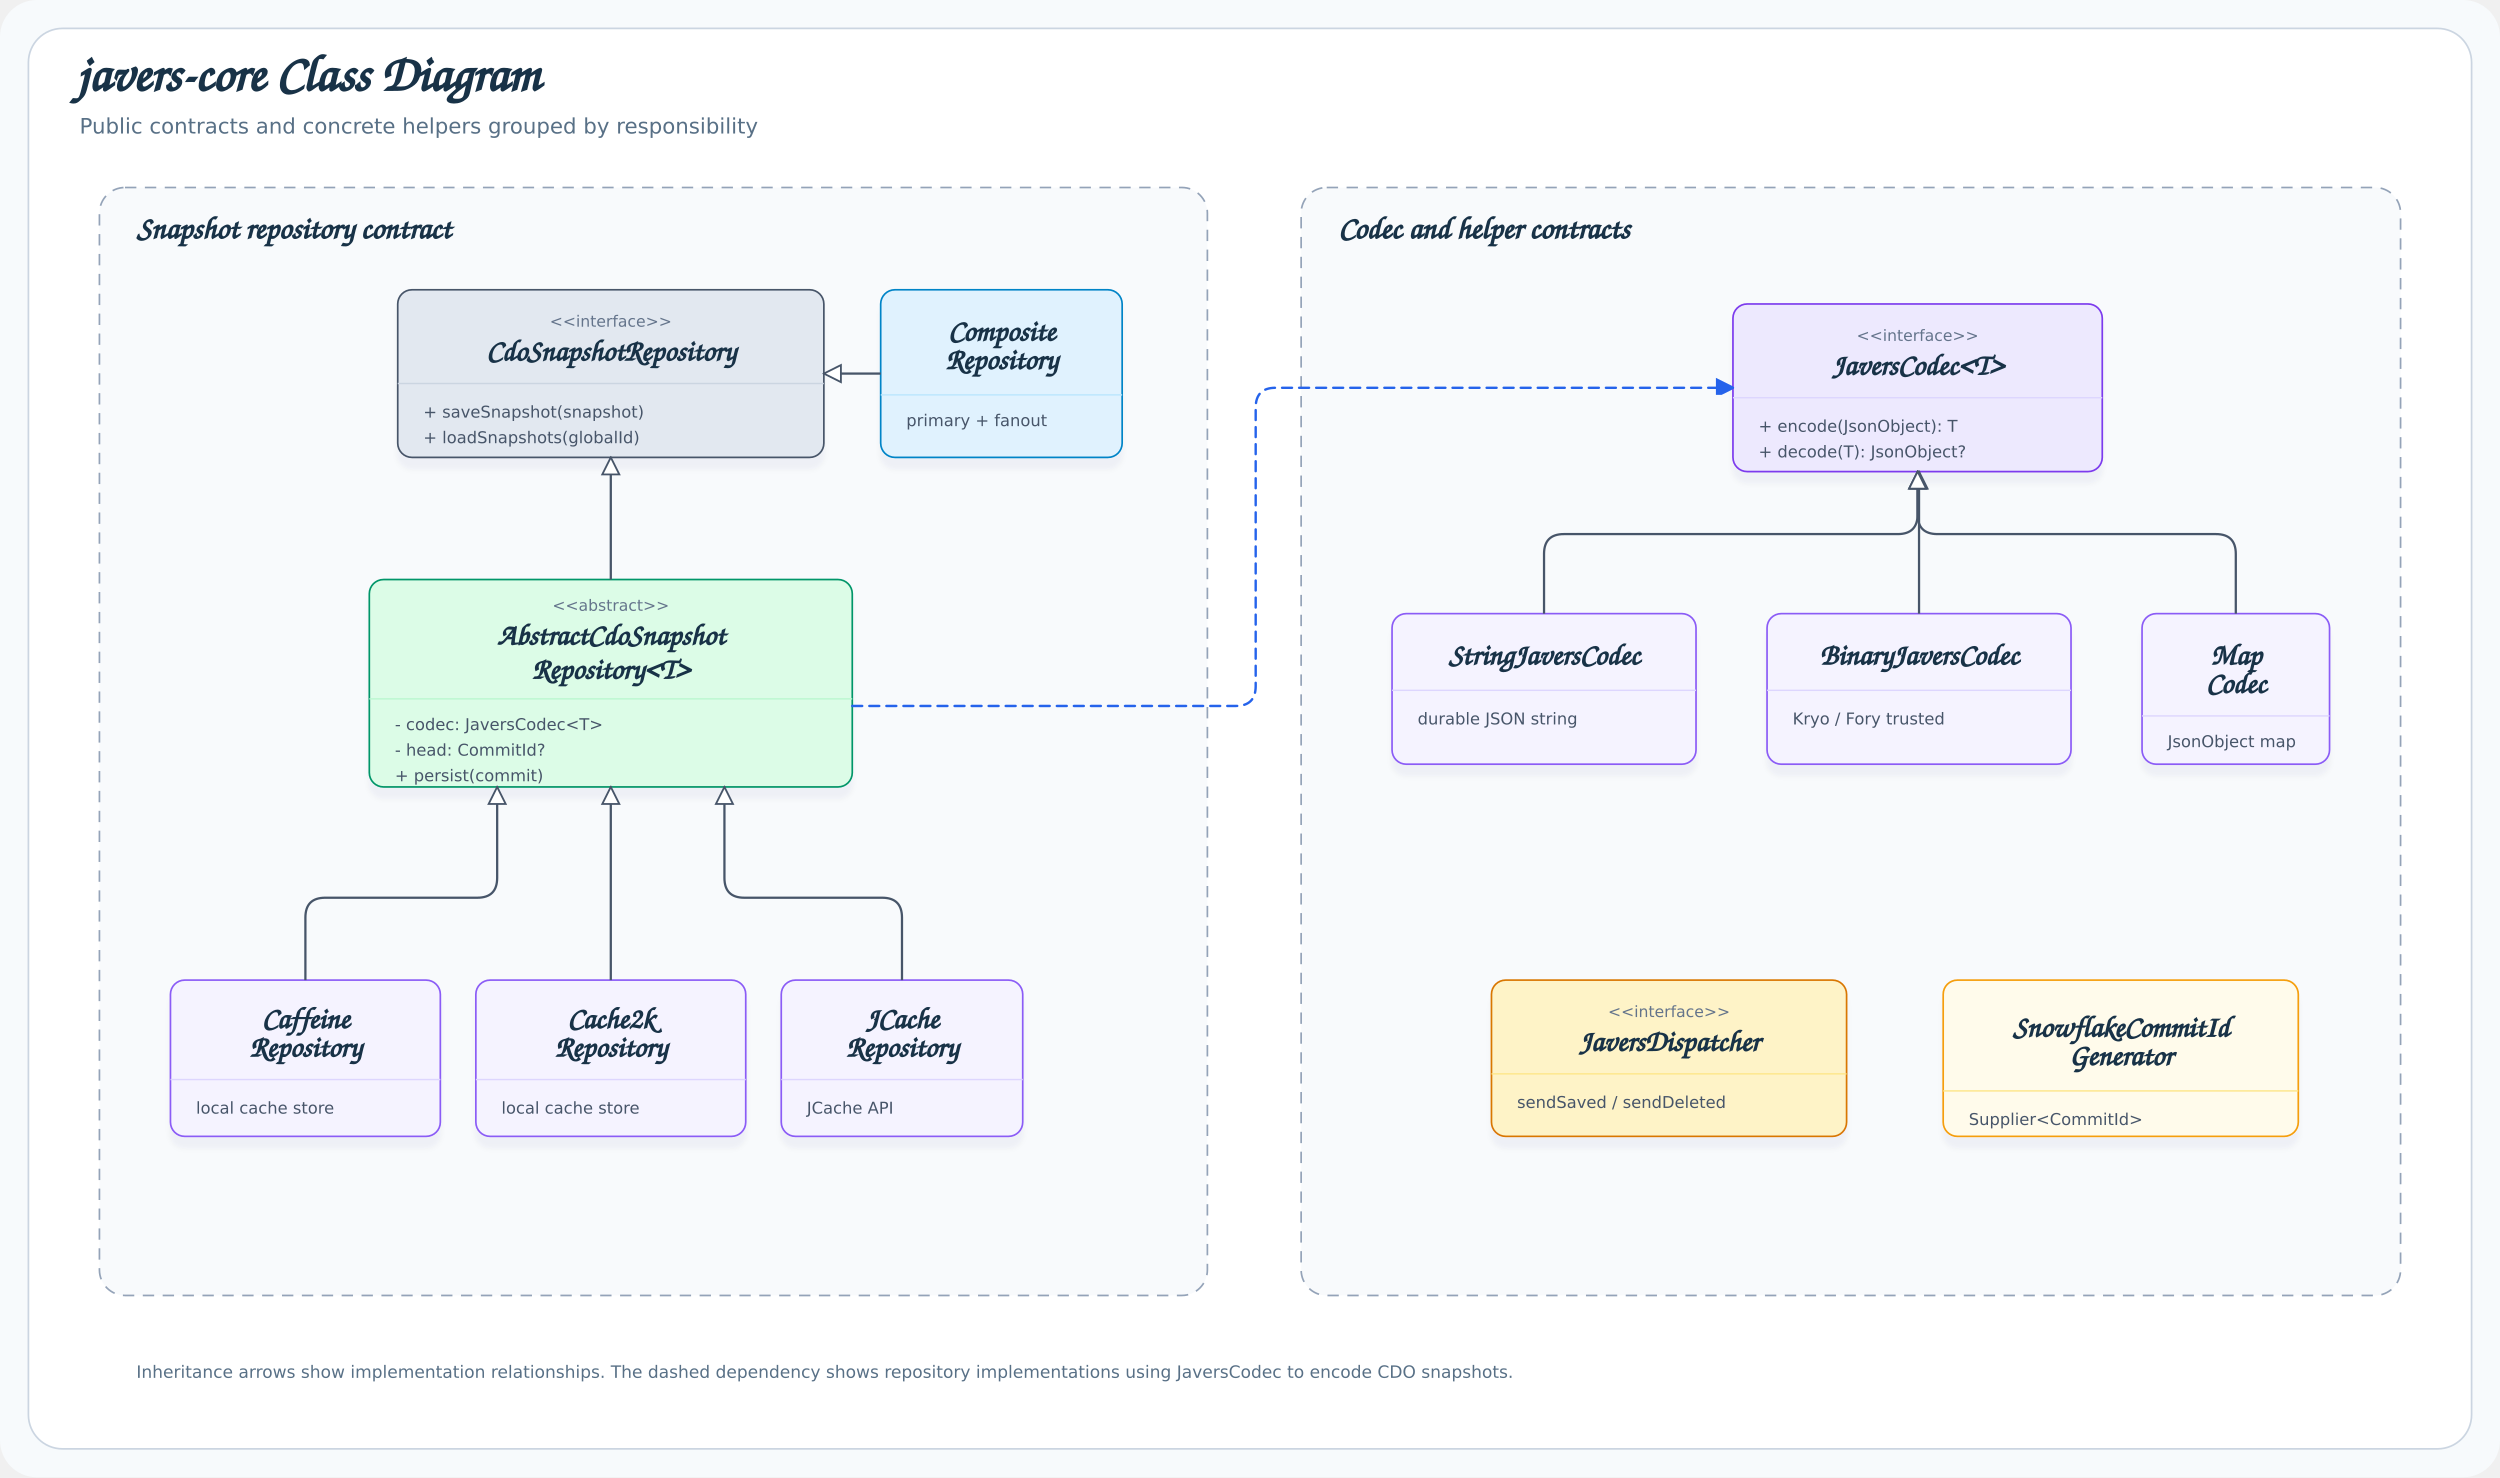
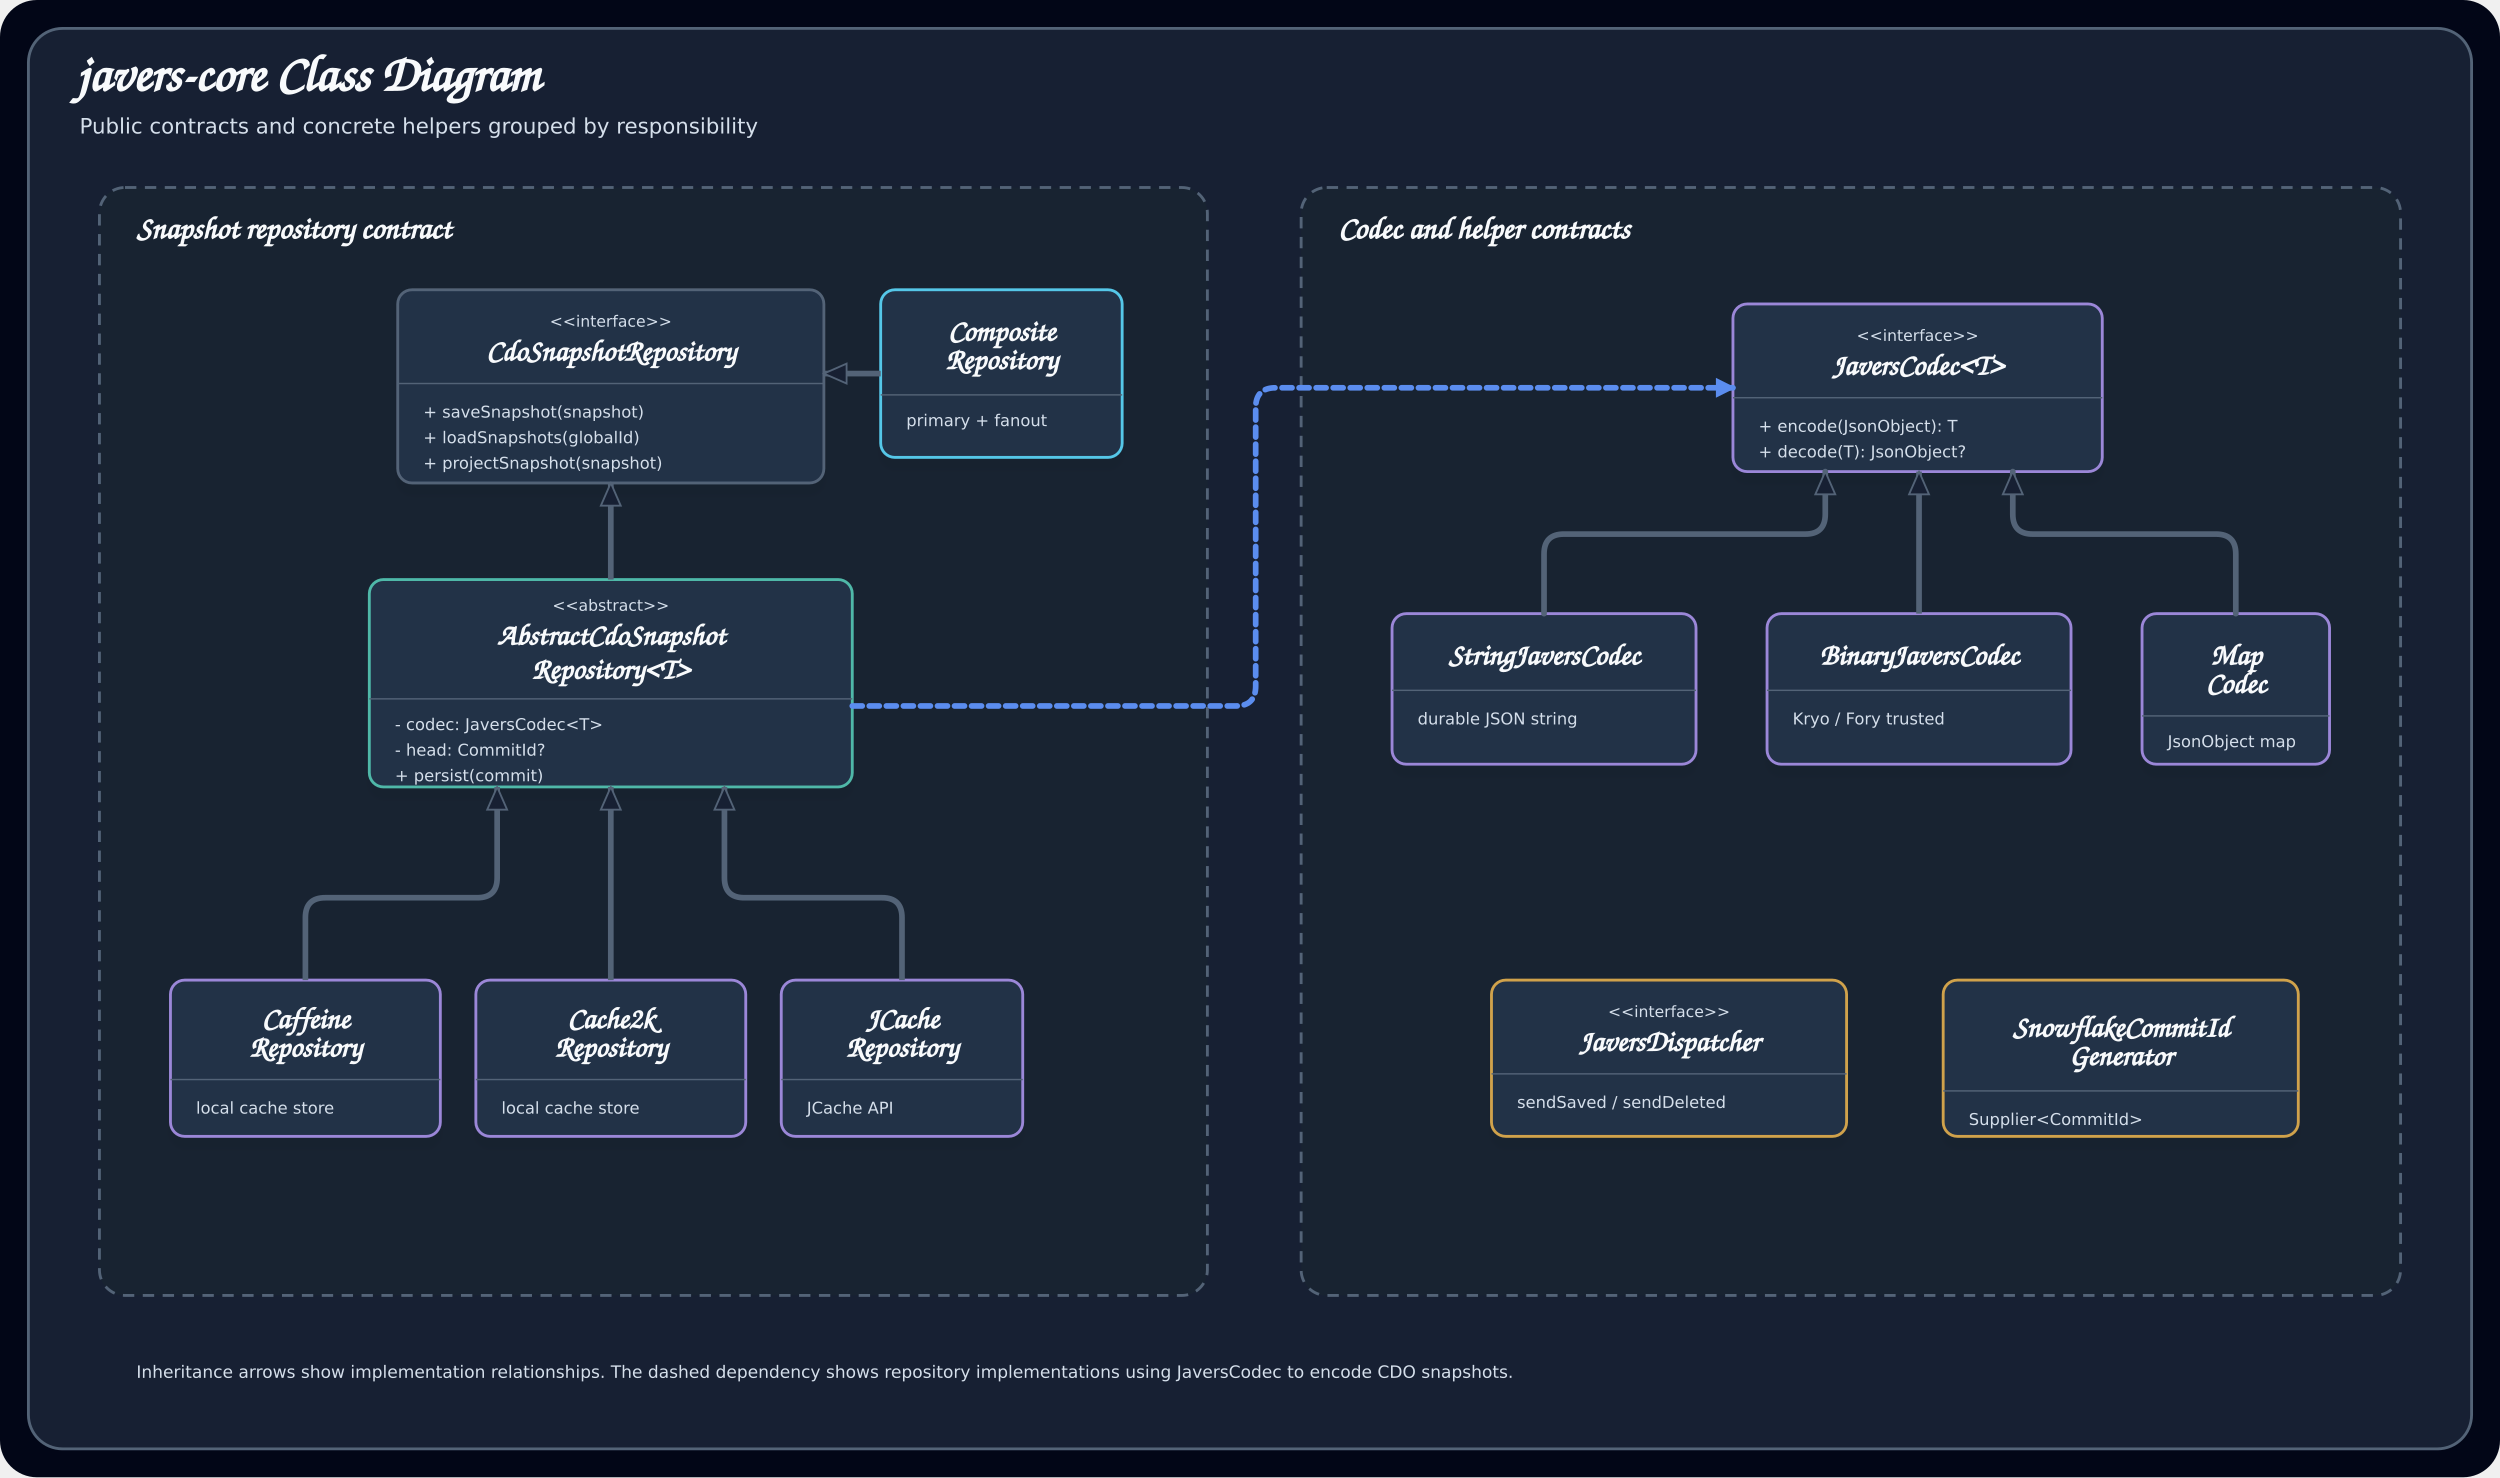
<svg xmlns="http://www.w3.org/2000/svg" width="1760" height="1040" viewBox="0 0 1760 1040" role="img" aria-label="javers-core class diagram">
  <defs>
    <filter id="softShadow" x="-20%" y="-20%" width="140%" height="140%">
-       <feDropShadow dx="0" dy="8" stdDeviation="2" flood-color="#334155" flood-opacity="0.04" />
+       <feDropShadow dx="0" dy="8" stdDeviation="2" flood-color="#000814" flood-opacity="0.04" />
    </filter>
-     <marker id="arrowInherit" markerUnits="userSpaceOnUse" markerWidth="14" markerHeight="14" refX="13" refY="7" orient="auto">
-       <path d="M 13 7 L 1 1 L 1 13 Z" fill="#ffffff" stroke="#475569" stroke-width="1.3" stroke-dasharray="none" style="stroke-dasharray:none" />
+     <marker id="arrowInherit" markerUnits="userSpaceOnUse" markerWidth="18" markerHeight="16" refX="17" refY="8" orient="auto">
+       <path d="M 17 8 L 1 1 L 1 15 Z" fill="#172033" stroke="#536377" stroke-width="1.3" stroke-dasharray="none" style="stroke-dasharray:none" />
    </marker>
-     <marker id="arrowUse" markerUnits="userSpaceOnUse" markerWidth="12" markerHeight="12" refX="12" refY="7" orient="auto">
-       <path d="M 0 0 L 14 7 L 0 14 Z" fill="#2563eb" stroke-dasharray="none" style="stroke-dasharray:none" />
+     <marker id="arrowUse" markerUnits="userSpaceOnUse" markerWidth="14" markerHeight="14" refX="12" refY="7" orient="auto">
+       <path d="M 0 0 L 14 7 L 0 14 Z" fill="#5b8def" stroke-dasharray="none" style="stroke-dasharray:none" />
    </marker>
    <style>
- .title{font-family:'Architects Daughter','Comic Sans MS',cursive;font-size:36px;fill:#183247;font-weight:700}
- .subtitle{font-family:'Comic Mono','Comic Sans MS','DejaVu Sans',sans-serif;font-size:15px;fill:#587086}
- .lane{font-family:'Architects Daughter','Comic Sans MS',cursive;font-size:22px;fill:#183247;font-weight:700}
- .className{font-family:'Architects Daughter','Comic Sans MS',cursive;font-size:21px;fill:#183247;font-weight:700}
- .stereo{font-family:'Comic Mono','Comic Sans MS','DejaVu Sans',sans-serif;font-size:11px;fill:#64748b}
- .member{font-family:'Comic Mono','Comic Sans MS','DejaVu Sans',sans-serif;font-size:11.5px;fill:#475569}
- .small{font-family:'Comic Mono','Comic Sans MS','DejaVu Sans',sans-serif;font-size:12px;fill:#587086}
+ .title{font-family:'Architects Daughter','Comic Sans MS',cursive;font-size:36px;fill:#f8fafc;font-weight:700}
+ .subtitle{font-family:'Comic Mono','Comic Sans MS','DejaVu Sans',sans-serif;font-size:15px;fill:#d5dfeb}
+ .lane{font-family:'Architects Daughter','Comic Sans MS',cursive;font-size:22px;fill:#f8fafc;font-weight:700}
+ .className{font-family:'Architects Daughter','Comic Sans MS',cursive;font-size:21px;fill:#f8fafc;font-weight:700}
+ .stereo{font-family:'Comic Mono','Comic Sans MS','DejaVu Sans',sans-serif;font-size:11px;fill:#d5dfeb}
+ .member{font-family:'Comic Mono','Comic Sans MS','DejaVu Sans',sans-serif;font-size:11.5px;fill:#d5dfeb}
+ .small{font-family:'Comic Mono','Comic Sans MS','DejaVu Sans',sans-serif;font-size:12px;fill:#d5dfeb}
</style>
  </defs>
-   <rect x="0" y="0" width="1760" height="1040" rx="26" fill="#f7fafc" />
-   <rect x="20" y="20" width="1720" height="1000" rx="24" fill="#ffffff" stroke="#cbd5e1" stroke-width="1.2" />
+   <rect x="0" y="0" width="1760" height="1040" rx="26" fill="#020617" />
+   <rect x="20" y="20" width="1720" height="1000" rx="24" fill="#172033" stroke="#536377" stroke-width="2" />
  <text class="title" x="54" y="64">javers-core Class Diagram</text>
  <text class="subtitle" x="56" y="94">Public contracts and concrete helpers grouped by responsibility</text>
-   <rect x="70" y="132" width="780" height="780" rx="18" fill="#f8fafc" stroke="#94a3b8" stroke-width="1.2" stroke-dasharray="8 6" />
+   <rect x="70" y="132" width="780" height="780" rx="18" fill="#182331" stroke="#536377" stroke-width="2" stroke-dasharray="8 6" />
  <text class="lane" x="96" y="168">Snapshot repository contract</text>
-   <rect x="280" y="204" width="300" height="118" rx="10" fill="#e2e8f0" stroke="#475569" stroke-width="1.2" filter="url(#softShadow)" />
+   <rect class="card" x="280" y="204" width="300" height="136" rx="10" fill="#223047" stroke="#536377" stroke-width="2" filter="url(#softShadow)" />
  <text class="stereo" x="430" y="230" text-anchor="middle">&lt;&lt;interface&gt;&gt;</text>
  <text class="className" x="430" y="254" text-anchor="middle">CdoSnapshotRepository</text>
-   <path d="M 280,270 H580" stroke="#cbd5e1" stroke-width="1" />
+   <path d="M 280,270 H580" stroke="#536377" stroke-width="1" />
  <text class="member" x="298" y="294">+ saveSnapshot(snapshot)</text>
  <text class="member" x="298" y="312">+ loadSnapshots(globalId)</text>
-   <rect x="620" y="204" width="170" height="118" rx="10" fill="#e0f2fe" stroke="#0284c7" stroke-width="1.2" filter="url(#softShadow)" />
+   <text class="member" x="298" y="330">+ projectSnapshot(snapshot)</text>
+   <rect class="card" x="620" y="204" width="170" height="118" rx="10" fill="#223047" stroke="#55c7e8" stroke-width="2" filter="url(#softShadow)" />
  <text class="className" x="705" y="240" text-anchor="middle">Composite</text>
  <text class="className" x="705" y="260" text-anchor="middle">Repository</text>
-   <path d="M 620,278 H790" stroke="#bae6fd" stroke-width="1" />
+   <path d="M 620,278 H790" stroke="#536377" stroke-width="1" />
  <text class="member" x="638" y="300">primary + fanout</text>
-   <rect x="260" y="408" width="340" height="146" rx="10" fill="#dcfce7" stroke="#059669" stroke-width="1.2" filter="url(#softShadow)" />
+   <rect class="card" x="260" y="408" width="340" height="146" rx="10" fill="#223047" stroke="#4fb8a8" stroke-width="2" filter="url(#softShadow)" />
  <text class="stereo" x="430" y="430" text-anchor="middle">&lt;&lt;abstract&gt;&gt;</text>
  <text class="className" x="430" y="454" text-anchor="middle">AbstractCdoSnapshot</text>
  <text class="className" x="430" y="478" text-anchor="middle">Repository&lt;T&gt;</text>
-   <path d="M 260,492 H600" stroke="#bbf7d0" stroke-width="1" />
+   <path d="M 260,492 H600" stroke="#536377" stroke-width="1" />
  <text class="member" x="278" y="514">- codec: JaversCodec&lt;T&gt;</text>
  <text class="member" x="278" y="532">- head: CommitId?</text>
  <text class="member" x="278" y="550">+ persist(commit)</text>
-   <rect x="120" y="690" width="190" height="110" rx="10" fill="#f5f3ff" stroke="#8b5cf6" stroke-width="1.2" filter="url(#softShadow)" />
+   <rect class="card" x="120" y="690" width="190" height="110" rx="10" fill="#223047" stroke="#9b87d8" stroke-width="2" filter="url(#softShadow)" />
  <text class="className" x="215" y="724" text-anchor="middle">Caffeine</text>
  <text class="className" x="215" y="744" text-anchor="middle">Repository</text>
-   <path d="M 120,760 H310" stroke="#ddd6fe" stroke-width="1" />
+   <path d="M 120,760 H310" stroke="#536377" stroke-width="1" />
  <text class="member" x="138" y="784">local cache store</text>
-   <rect x="335" y="690" width="190" height="110" rx="10" fill="#f5f3ff" stroke="#8b5cf6" stroke-width="1.2" filter="url(#softShadow)" />
+   <rect class="card" x="335" y="690" width="190" height="110" rx="10" fill="#223047" stroke="#9b87d8" stroke-width="2" filter="url(#softShadow)" />
  <text class="className" x="430" y="724" text-anchor="middle">Cache2k</text>
  <text class="className" x="430" y="744" text-anchor="middle">Repository</text>
-   <path d="M 335,760 H525" stroke="#ddd6fe" stroke-width="1" />
+   <path d="M 335,760 H525" stroke="#536377" stroke-width="1" />
  <text class="member" x="353" y="784">local cache store</text>
-   <rect x="550" y="690" width="170" height="110" rx="10" fill="#f5f3ff" stroke="#8b5cf6" stroke-width="1.2" filter="url(#softShadow)" />
+   <rect class="card" x="550" y="690" width="170" height="110" rx="10" fill="#223047" stroke="#9b87d8" stroke-width="2" filter="url(#softShadow)" />
  <text class="className" x="635" y="724" text-anchor="middle">JCache</text>
  <text class="className" x="635" y="744" text-anchor="middle">Repository</text>
-   <path d="M 550,760 H720" stroke="#ddd6fe" stroke-width="1" />
+   <path d="M 550,760 H720" stroke="#536377" stroke-width="1" />
  <text class="member" x="568" y="784">JCache API</text>
-   <rect x="916" y="132" width="774" height="780" rx="18" fill="#f8fafc" stroke="#94a3b8" stroke-width="1.2" stroke-dasharray="8 6" />
+   <rect x="916" y="132" width="774" height="780" rx="18" fill="#182331" stroke="#536377" stroke-width="2" stroke-dasharray="8 6" />
  <text class="lane" x="942" y="168">Codec and helper contracts</text>
-   <rect x="1220" y="214" width="260" height="118" rx="10" fill="#ede9fe" stroke="#7c3aed" stroke-width="1.2" filter="url(#softShadow)" />
+   <rect class="card" x="1220" y="214" width="260" height="118" rx="10" fill="#223047" stroke="#9b87d8" stroke-width="2" filter="url(#softShadow)" />
  <text class="stereo" x="1350" y="240" text-anchor="middle">&lt;&lt;interface&gt;&gt;</text>
  <text class="className" x="1350" y="264" text-anchor="middle">JaversCodec&lt;T&gt;</text>
-   <path d="M 1220,280 H1480" stroke="#ddd6fe" stroke-width="1" />
+   <path d="M 1220,280 H1480" stroke="#536377" stroke-width="1" />
  <text class="member" x="1238" y="304">+ encode(JsonObject): T</text>
  <text class="member" x="1238" y="322">+ decode(T): JsonObject?</text>
-   <rect x="980" y="432" width="214" height="106" rx="10" fill="#f5f3ff" stroke="#8b5cf6" stroke-width="1.2" filter="url(#softShadow)" />
+   <rect class="card" x="980" y="432" width="214" height="106" rx="10" fill="#223047" stroke="#9b87d8" stroke-width="2" filter="url(#softShadow)" />
  <text class="className" x="1087" y="468" text-anchor="middle">StringJaversCodec</text>
-   <path d="M 980,486 H1194" stroke="#ddd6fe" stroke-width="1" />
+   <path d="M 980,486 H1194" stroke="#536377" stroke-width="1" />
  <text class="member" x="998" y="510">durable JSON string</text>
-   <rect x="1244" y="432" width="214" height="106" rx="10" fill="#f5f3ff" stroke="#8b5cf6" stroke-width="1.2" filter="url(#softShadow)" />
+   <rect class="card" x="1244" y="432" width="214" height="106" rx="10" fill="#223047" stroke="#9b87d8" stroke-width="2" filter="url(#softShadow)" />
  <text class="className" x="1351" y="468" text-anchor="middle">BinaryJaversCodec</text>
-   <path d="M 1244,486 H1458" stroke="#ddd6fe" stroke-width="1" />
+   <path d="M 1244,486 H1458" stroke="#536377" stroke-width="1" />
  <text class="member" x="1262" y="510">Kryo / Fory trusted</text>
-   <rect x="1508" y="432" width="132" height="106" rx="10" fill="#f5f3ff" stroke="#8b5cf6" stroke-width="1.2" filter="url(#softShadow)" />
+   <rect class="card" x="1508" y="432" width="132" height="106" rx="10" fill="#223047" stroke="#9b87d8" stroke-width="2" filter="url(#softShadow)" />
  <text class="className" x="1574" y="468" text-anchor="middle">Map</text>
  <text class="className" x="1574" y="488" text-anchor="middle">Codec</text>
-   <path d="M 1508,504 H1640" stroke="#ddd6fe" stroke-width="1" />
+   <path d="M 1508,504 H1640" stroke="#536377" stroke-width="1" />
  <text class="member" x="1526" y="526">JsonObject map</text>
-   <rect x="1050" y="690" width="250" height="110" rx="10" fill="#fef3c7" stroke="#d97706" stroke-width="1.2" filter="url(#softShadow)" />
+   <rect class="card" x="1050" y="690" width="250" height="110" rx="10" fill="#223047" stroke="#d0a24c" stroke-width="2" filter="url(#softShadow)" />
  <text class="stereo" x="1175" y="716" text-anchor="middle">&lt;&lt;interface&gt;&gt;</text>
  <text class="className" x="1175" y="740" text-anchor="middle">JaversDispatcher</text>
-   <path d="M 1050,756 H1300" stroke="#fde68a" stroke-width="1" />
+   <path d="M 1050,756 H1300" stroke="#536377" stroke-width="1" />
  <text class="member" x="1068" y="780">sendSaved / sendDeleted</text>
-   <rect x="1368" y="690" width="250" height="110" rx="10" fill="#fffbeb" stroke="#f59e0b" stroke-width="1.2" filter="url(#softShadow)" />
+   <rect class="card" x="1368" y="690" width="250" height="110" rx="10" fill="#223047" stroke="#d0a24c" stroke-width="2" filter="url(#softShadow)" />
  <text class="className" x="1493" y="730" text-anchor="middle">SnowflakeCommitId</text>
  <text class="className" x="1493" y="750" text-anchor="middle">Generator</text>
-   <path d="M 1368,768 H1618" stroke="#fde68a" stroke-width="1" />
+   <path d="M 1368,768 H1618" stroke="#536377" stroke-width="1" />
  <text class="member" x="1386" y="792">Supplier&lt;CommitId&gt;</text>
-   <path d="M 430,408 L 430,322" fill="none" stroke="#475569" stroke-width="1.6" marker-end="url(#arrowInherit)" />
-   <path d="M 620,263 L 580,263" fill="none" stroke="#475569" stroke-width="1.6" marker-end="url(#arrowInherit)" />
-   <path d="M 215,690 L 215,646 Q 215,632 229,632 L 336,632 Q 350,632 350,618 L 350,554" fill="none" stroke="#475569" stroke-width="1.6" marker-end="url(#arrowInherit)" />
-   <path d="M 430,690 L 430,554" fill="none" stroke="#475569" stroke-width="1.6" marker-end="url(#arrowInherit)" />
-   <path d="M 635,690 L 635,646 Q 635,632 621,632 L 524,632 Q 510,632 510,618 L 510,554" fill="none" stroke="#475569" stroke-width="1.6" marker-end="url(#arrowInherit)" />
-   <path d="M 1087,432 L 1087,390 Q 1087,376 1101,376 L 1336,376 Q 1350,376 1350,362 L 1350,332" fill="none" stroke="#475569" stroke-width="1.6" marker-end="url(#arrowInherit)" />
-   <path d="M 1351,432 L 1351,332" fill="none" stroke="#475569" stroke-width="1.6" marker-end="url(#arrowInherit)" />
-   <path d="M 1574,432 L 1574,390 Q 1574,376 1560,376 L 1364,376 Q 1350,376 1350,362 L 1350,332" fill="none" stroke="#475569" stroke-width="1.6" marker-end="url(#arrowInherit)" />
-   <path d="M 600,497 L 870,497 Q 884,497 884,483 L 884,287 Q 884,273 898,273 L 1220,273" fill="none" stroke="#2563eb" stroke-width="1.7" stroke-linecap="round" stroke-linejoin="round" stroke-dasharray="7 5" marker-end="url(#arrowUse)" />
+   <path class="connector" d="M 430,408 L 430,340" fill="none" stroke="#536377" stroke-width="4" marker-end="url(#arrowInherit)" />
+   <path class="connector" d="M 620,263 L 580,263" fill="none" stroke="#536377" stroke-width="4" marker-end="url(#arrowInherit)" />
+   <path class="connector" d="M 215,690 L 215,646 Q 215,632 229,632 L 336,632 Q 350,632 350,618 L 350,554" fill="none" stroke="#536377" stroke-width="4" marker-end="url(#arrowInherit)" />
+   <path class="connector" d="M 430,690 L 430,554" fill="none" stroke="#536377" stroke-width="4" marker-end="url(#arrowInherit)" />
+   <path class="connector" d="M 635,690 L 635,646 Q 635,632 621,632 L 524,632 Q 510,632 510,618 L 510,554" fill="none" stroke="#536377" stroke-width="4" marker-end="url(#arrowInherit)" />
+   <path class="connector" d="M 1087,432 V 390 Q 1087,376 1101,376 H 1271 Q 1285,376 1285,362 V 332" fill="none" stroke="#536377" stroke-width="4" stroke-linecap="round" stroke-linejoin="round" marker-end="url(#arrowInherit)" />
+   <path class="connector" d="M 1351,432 L 1351,332" fill="none" stroke="#536377" stroke-width="4" marker-end="url(#arrowInherit)" />
+   <path class="connector" d="M 1574,432 V 390 Q 1574,376 1560,376 H 1431 Q 1417,376 1417,362 V 332" fill="none" stroke="#536377" stroke-width="4" stroke-linecap="round" stroke-linejoin="round" marker-end="url(#arrowInherit)" />
+   <path class="connector" d="M 600,497 L 870,497 Q 884,497 884,483 L 884,287 Q 884,273 898,273 L 1220,273" fill="none" stroke="#5b8def" stroke-width="4" stroke-linecap="round" stroke-linejoin="round" stroke-dasharray="7 5" marker-end="url(#arrowUse)" />
  <text class="small" x="96" y="970">Inheritance arrows show implementation relationships. The dashed dependency shows repository implementations using JaversCodec to encode CDO snapshots.</text>
</svg>
